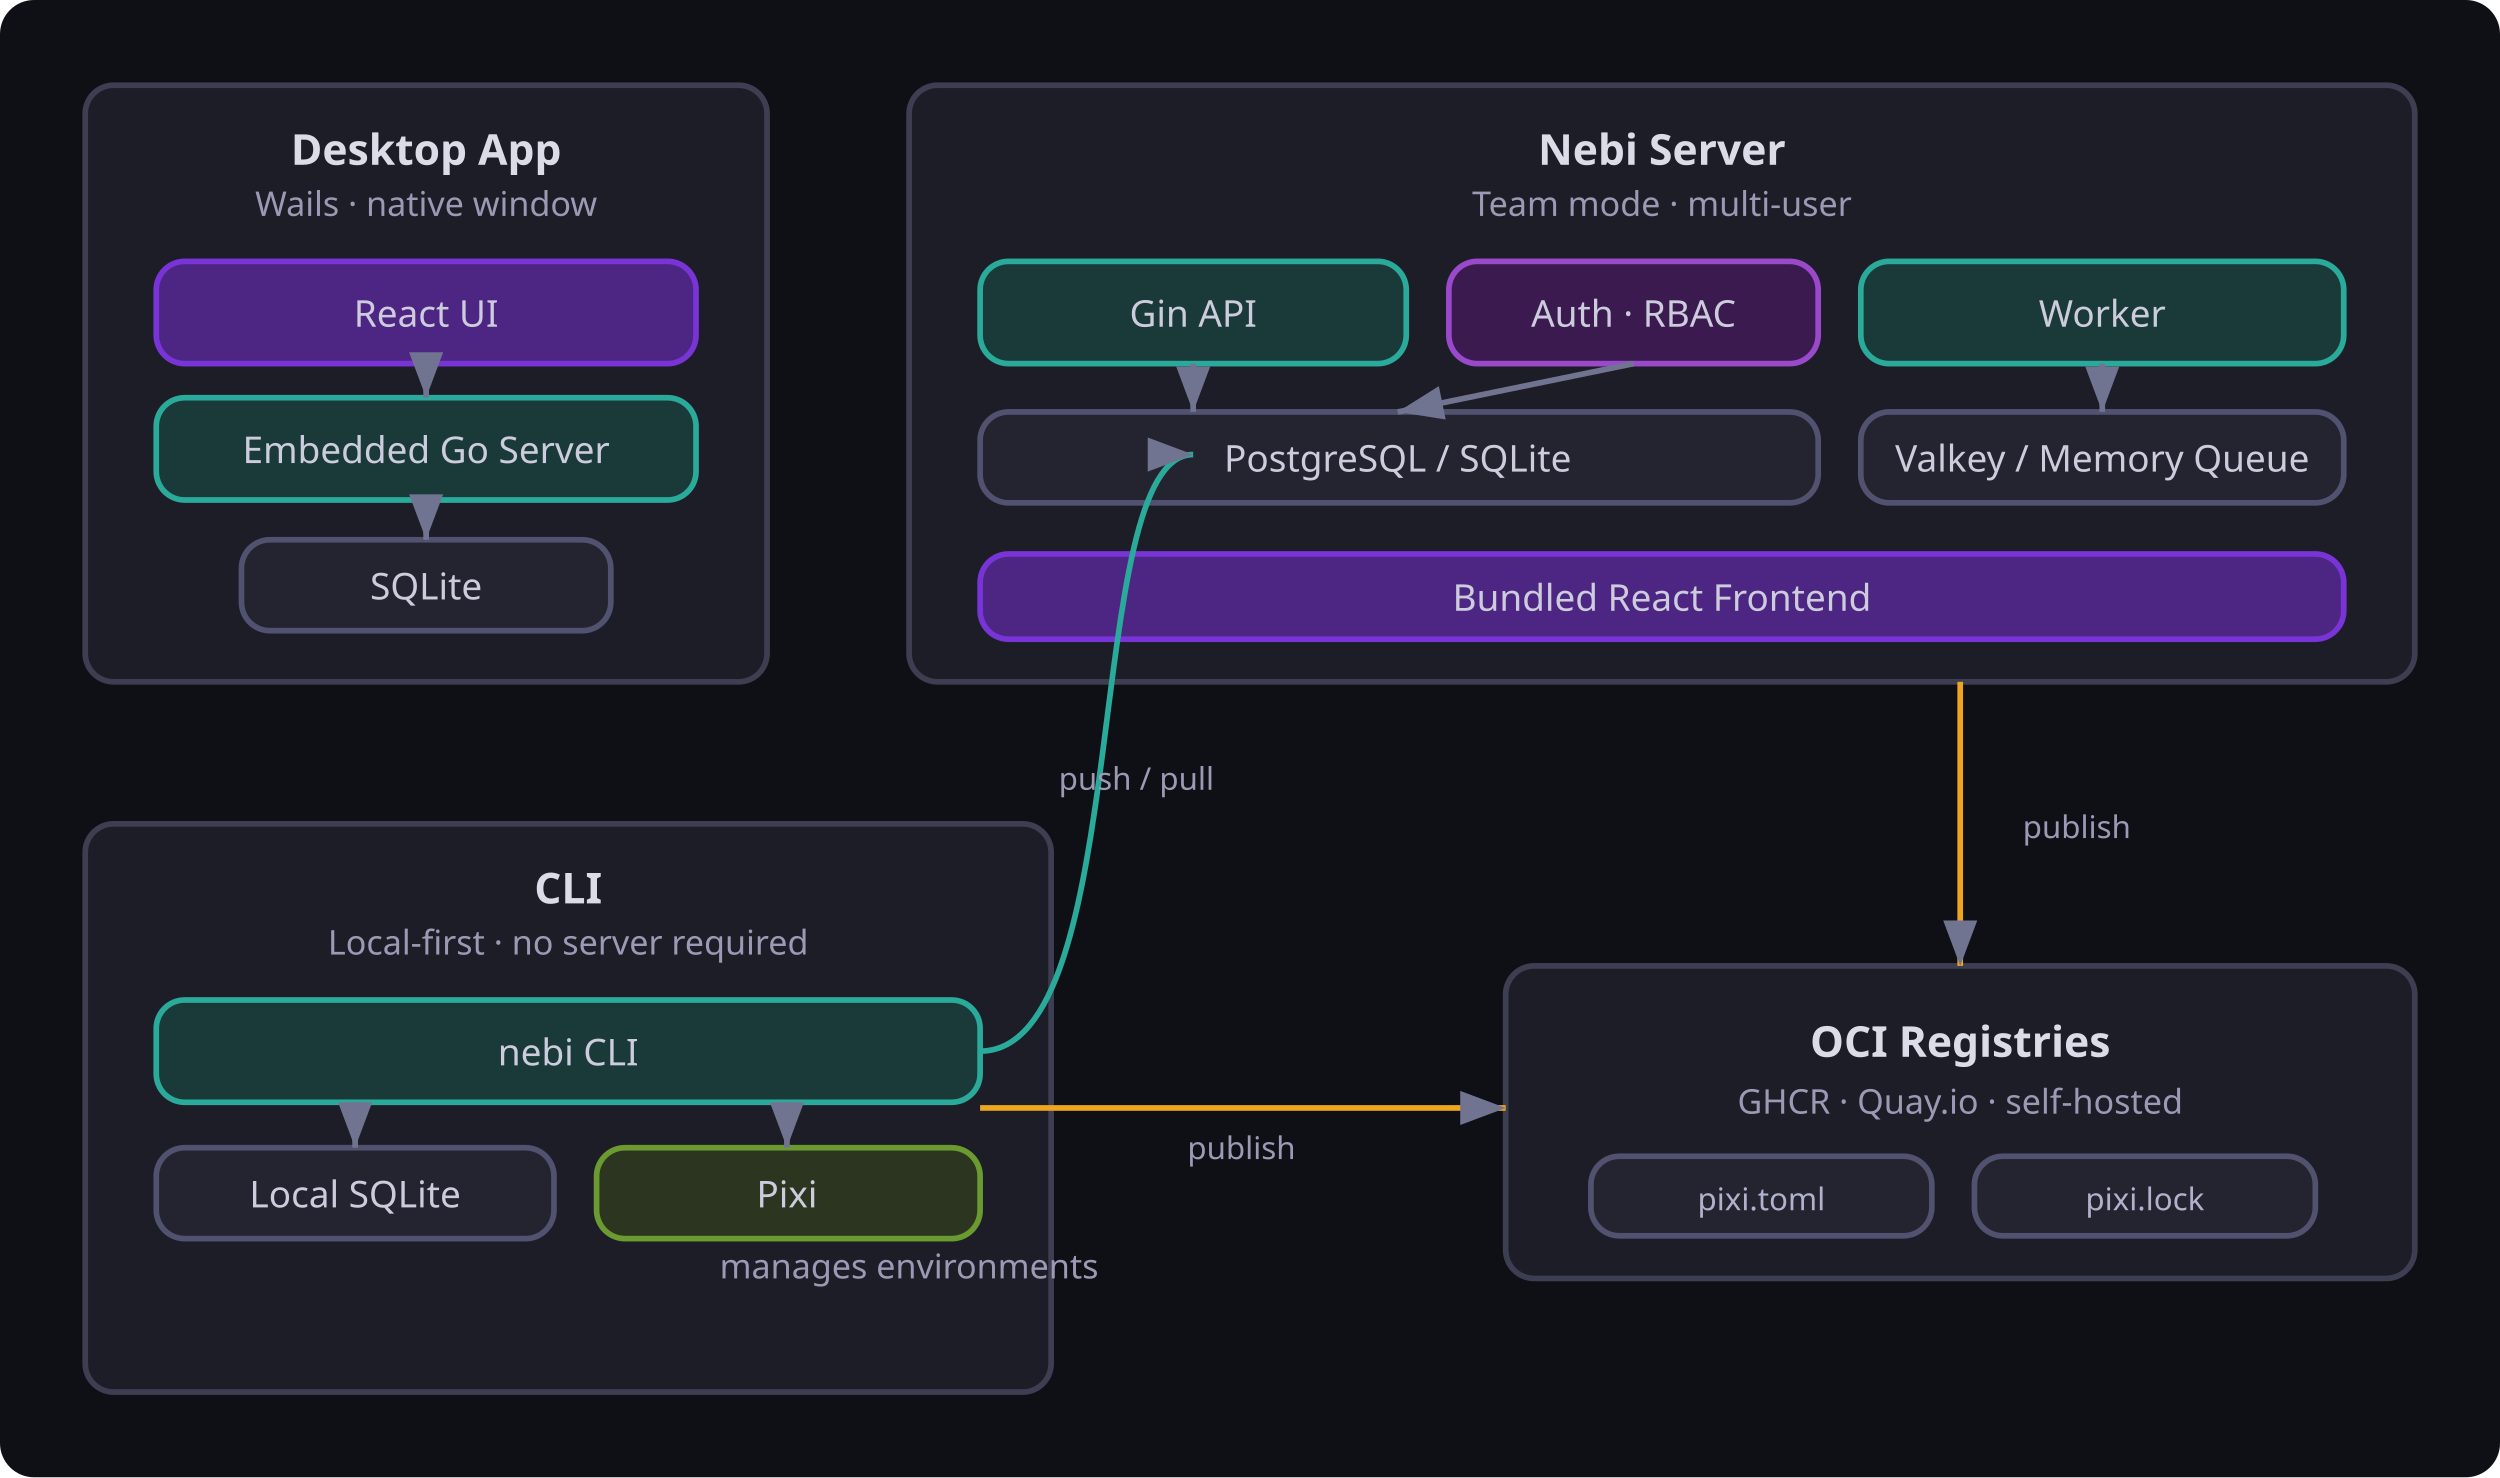
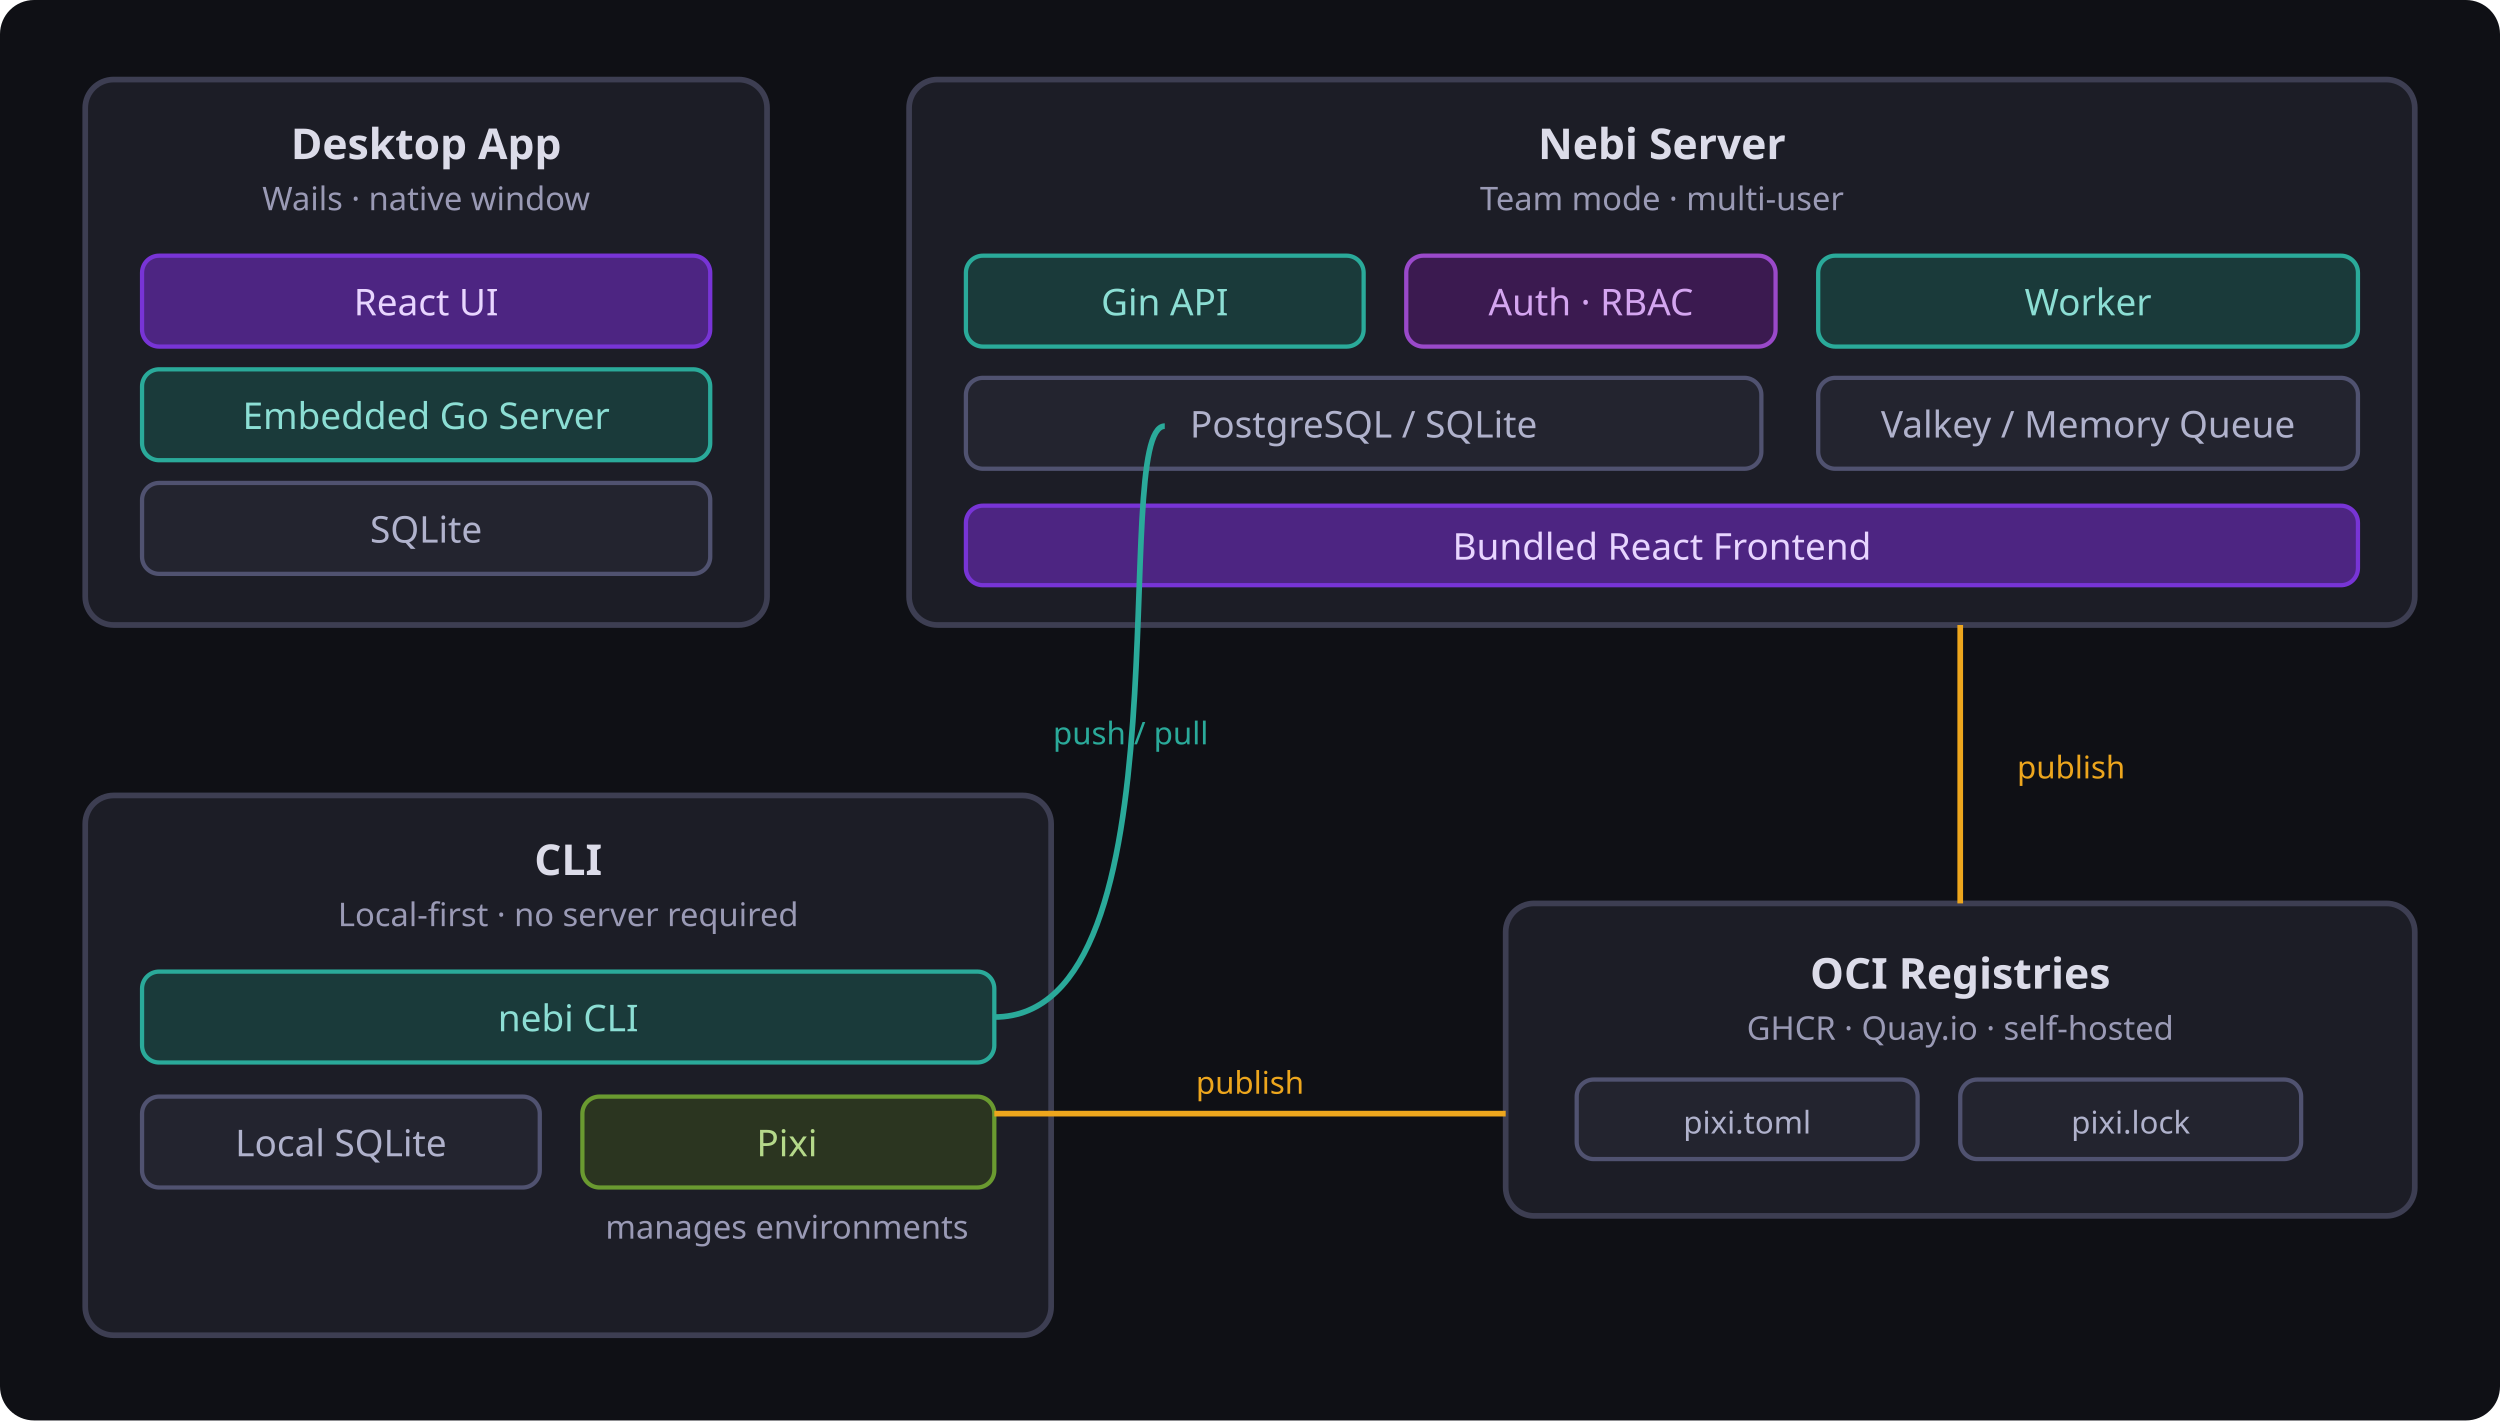
- <svg xmlns="http://www.w3.org/2000/svg" viewBox="0 0 880 520" font-family="'Atkinson Hyperlegible', 'Segoe UI', system-ui, sans-serif">
+ <svg xmlns="http://www.w3.org/2000/svg" viewBox="0 0 880 500" font-family="'Atkinson Hyperlegible', 'Segoe UI', system-ui, sans-serif">
  <defs>
    <style>
      .box { rx: 10; ry: 10; stroke-width: 2; }
-       .label { font-size: 13px; fill: #ccd; }
+       .chip { rx: 6; ry: 6; stroke-width: 1.5; }
+       .label { font-size: 13px; }
      .title { font-size: 15px; font-weight: 700; }
-       .sub { font-size: 12px; fill: #9a9ab5; }
-       .arrow { stroke-width: 2; fill: none; marker-end: url(#arrowhead); }
-       .arrow-label { font-size: 11px; fill: #9a9ab5; }
+       .sub { font-size: 11.5px; fill: #9a9ab5; }
+       .arrow { stroke-width: 2; fill: none; marker-end: url(#arr); }
+       .arrow-label { font-size: 11px; }
    </style>
-     <marker id="arrowhead" markerWidth="8" markerHeight="6" refX="8" refY="3" orient="auto">
-       <path d="M0,0 L8,3 L0,6" fill="#717490" />
+     <marker id="arr" markerWidth="10" markerHeight="7" refX="9" refY="3.5" orient="auto">
+       <path d="M0,0 L10,3.5 L0,7" fill="none" stroke="inherit" stroke-width="1.5" />
    </marker>
  </defs>
-   <rect width="880" height="520" rx="12" fill="#0f1015" />
-   <rect x="30" y="30" width="240" height="210" class="box" fill="#1c1d26" stroke="#3d3e52" />
-   <text x="150" y="58" text-anchor="middle" class="title" fill="#dcdce9">Desktop App</text>
-   <text x="150" y="76" text-anchor="middle" class="sub">Wails · native window</text>
-   <rect x="55" y="92" width="190" height="36" class="box" fill="#4d2582" stroke="#7834d6" />
-   <text x="150" y="115" text-anchor="middle" class="label" fill="#e8d5ff">React UI</text>
-   <rect x="55" y="140" width="190" height="36" class="box" fill="#1a3a3a" stroke="#2aaa9a" />
-   <text x="150" y="163" text-anchor="middle" class="label" fill="#8cded4">Embedded Go Server</text>
-   <rect x="85" y="190" width="130" height="32" class="box" fill="#23242f" stroke="#505270" />
-   <text x="150" y="211" text-anchor="middle" class="label" fill="#b0b2cc">SQLite</text>
-   <line x1="150" y1="128" x2="150" y2="140" class="arrow" stroke="#717490" />
-   <line x1="150" y1="176" x2="150" y2="190" class="arrow" stroke="#717490" />
-   <rect x="320" y="30" width="530" height="210" class="box" fill="#1c1d26" stroke="#3d3e52" />
-   <text x="585" y="58" text-anchor="middle" class="title" fill="#dcdce9">Nebi Server</text>
-   <text x="585" y="76" text-anchor="middle" class="sub">Team mode · multi-user</text>
-   <rect x="345" y="92" width="150" height="36" class="box" fill="#1a3a3a" stroke="#2aaa9a" />
-   <text x="420" y="115" text-anchor="middle" class="label" fill="#8cded4">Gin API</text>
-   <rect x="510" y="92" width="130" height="36" class="box" fill="#3b1a50" stroke="#9a49ca" />
-   <text x="575" y="115" text-anchor="middle" class="label" fill="#d4a5f0">Auth · RBAC</text>
-   <rect x="655" y="92" width="170" height="36" class="box" fill="#1a3a3a" stroke="#2aaa9a" />
-   <text x="740" y="115" text-anchor="middle" class="label" fill="#8cded4">Worker</text>
-   <rect x="655" y="145" width="170" height="32" class="box" fill="#23242f" stroke="#505270" />
-   <text x="740" y="166" text-anchor="middle" class="label" fill="#b0b2cc">Valkey / Memory Queue</text>
-   <rect x="345" y="145" width="295" height="32" class="box" fill="#23242f" stroke="#505270" />
-   <text x="492" y="166" text-anchor="middle" class="label" fill="#b0b2cc">PostgreSQL / SQLite</text>
-   <rect x="345" y="195" width="480" height="30" class="box" fill="#4d2582" stroke="#7834d6" />
-   <text x="585" y="215" text-anchor="middle" class="label" fill="#e8d5ff">Bundled React Frontend</text>
-   <line x1="420" y1="128" x2="420" y2="145" class="arrow" stroke="#717490" />
-   <line x1="740" y1="128" x2="740" y2="145" class="arrow" stroke="#717490" />
-   <line x1="575" y1="128" x2="492" y2="145" class="arrow" stroke="#717490" />
-   <rect x="30" y="290" width="340" height="200" class="box" fill="#1c1d26" stroke="#3d3e52" />
-   <text x="200" y="318" text-anchor="middle" class="title" fill="#dcdce9">CLI</text>
-   <text x="200" y="336" text-anchor="middle" class="sub">Local-first · no server required</text>
-   <rect x="55" y="352" width="290" height="36" class="box" fill="#1a3a3a" stroke="#2aaa9a" />
-   <text x="200" y="375" text-anchor="middle" class="label" fill="#8cded4">nebi CLI</text>
-   <rect x="55" y="404" width="140" height="32" class="box" fill="#23242f" stroke="#505270" />
-   <text x="125" y="425" text-anchor="middle" class="label" fill="#b0b2cc">Local SQLite</text>
-   <rect x="210" y="404" width="135" height="32" class="box" fill="#2b3520" stroke="#6a9a30" />
-   <text x="277" y="425" text-anchor="middle" class="label" fill="#b5d98a">Pixi</text>
-   <line x1="125" y1="388" x2="125" y2="404" class="arrow" stroke="#717490" />
-   <line x1="277" y1="388" x2="277" y2="404" class="arrow" stroke="#717490" />
-   <text x="320" y="450" text-anchor="middle" class="sub">manages environments</text>
-   <rect x="530" y="340" width="320" height="110" class="box" fill="#1c1d26" stroke="#3d3e52" />
-   <text x="690" y="372" text-anchor="middle" class="title" fill="#dcdce9">OCI Registries</text>
-   <text x="690" y="392" text-anchor="middle" class="sub">GHCR · Quay.io · self-hosted</text>
-   <rect x="560" y="407" width="120" height="28" class="box" fill="#23242f" stroke="#505270" />
-   <text x="620" y="426" text-anchor="middle" font-size="11" fill="#b0b2cc">pixi.toml</text>
-   <rect x="695" y="407" width="120" height="28" class="box" fill="#23242f" stroke="#505270" />
-   <text x="755" y="426" text-anchor="middle" font-size="11" fill="#b0b2cc">pixi.lock</text>
-   <path d="M 345 370 C 400 370, 380 160, 420 160" class="arrow" stroke="#2aaa9a" />
-   <text x="400" y="278" text-anchor="middle" class="arrow-label" fill="#2aaa9a">push / pull</text>
-   <path d="M 345 390 L 530 390" class="arrow" stroke="#eda61d" />
-   <text x="437" y="408" text-anchor="middle" class="arrow-label" fill="#eda61d">publish</text>
-   <path d="M 690 240 L 690 340" class="arrow" stroke="#eda61d" />
-   <text x="712" y="295" text-anchor="start" class="arrow-label" fill="#eda61d">publish</text>
+   <rect width="880" height="500" rx="12" fill="#0f1015" />
+   <rect x="30" y="28" width="240" height="192" class="box" fill="#1c1d26" stroke="#3d3e52" />
+   <text x="150" y="56" text-anchor="middle" class="title" fill="#dcdce9">Desktop App</text>
+   <text x="150" y="74" text-anchor="middle" class="sub">Wails · native window</text>
+   <rect x="50" y="90" width="200" height="32" class="chip" fill="#4d2582" stroke="#7834d6" />
+   <text x="150" y="111" text-anchor="middle" class="label" fill="#e8d5ff">React UI</text>
+   <rect x="50" y="130" width="200" height="32" class="chip" fill="#1a3a3a" stroke="#2aaa9a" />
+   <text x="150" y="151" text-anchor="middle" class="label" fill="#8cded4">Embedded Go Server</text>
+   <rect x="50" y="170" width="200" height="32" class="chip" fill="#23242f" stroke="#505270" />
+   <text x="150" y="191" text-anchor="middle" class="label" fill="#b0b2cc">SQLite</text>
+   <rect x="320" y="28" width="530" height="192" class="box" fill="#1c1d26" stroke="#3d3e52" />
+   <text x="585" y="56" text-anchor="middle" class="title" fill="#dcdce9">Nebi Server</text>
+   <text x="585" y="74" text-anchor="middle" class="sub">Team mode · multi-user</text>
+   <rect x="340" y="90" width="140" height="32" class="chip" fill="#1a3a3a" stroke="#2aaa9a" />
+   <text x="410" y="111" text-anchor="middle" class="label" fill="#8cded4">Gin API</text>
+   <rect x="495" y="90" width="130" height="32" class="chip" fill="#3b1a50" stroke="#9a49ca" />
+   <text x="560" y="111" text-anchor="middle" class="label" fill="#d4a5f0">Auth · RBAC</text>
+   <rect x="640" y="90" width="190" height="32" class="chip" fill="#1a3a3a" stroke="#2aaa9a" />
+   <text x="735" y="111" text-anchor="middle" class="label" fill="#8cded4">Worker</text>
+   <rect x="340" y="133" width="280" height="32" class="chip" fill="#23242f" stroke="#505270" />
+   <text x="480" y="154" text-anchor="middle" class="label" fill="#b0b2cc">PostgreSQL / SQLite</text>
+   <rect x="640" y="133" width="190" height="32" class="chip" fill="#23242f" stroke="#505270" />
+   <text x="735" y="154" text-anchor="middle" class="label" fill="#b0b2cc">Valkey / Memory Queue</text>
+   <rect x="340" y="178" width="490" height="28" class="chip" fill="#4d2582" stroke="#7834d6" />
+   <text x="585" y="197" text-anchor="middle" class="label" fill="#e8d5ff">Bundled React Frontend</text>
+   <rect x="30" y="280" width="340" height="190" class="box" fill="#1c1d26" stroke="#3d3e52" />
+   <text x="200" y="308" text-anchor="middle" class="title" fill="#dcdce9">CLI</text>
+   <text x="200" y="326" text-anchor="middle" class="sub">Local-first · no server required</text>
+   <rect x="50" y="342" width="300" height="32" class="chip" fill="#1a3a3a" stroke="#2aaa9a" />
+   <text x="200" y="363" text-anchor="middle" class="label" fill="#8cded4">nebi CLI</text>
+   <rect x="50" y="386" width="140" height="32" class="chip" fill="#23242f" stroke="#505270" />
+   <text x="120" y="407" text-anchor="middle" class="label" fill="#b0b2cc">Local SQLite</text>
+   <rect x="205" y="386" width="145" height="32" class="chip" fill="#2b3520" stroke="#6a9a30" />
+   <text x="277" y="407" text-anchor="middle" class="label" fill="#b5d98a">Pixi</text>
+   <text x="277" y="436" text-anchor="middle" class="sub">manages environments</text>
+   <rect x="530" y="318" width="320" height="110" class="box" fill="#1c1d26" stroke="#3d3e52" />
+   <text x="690" y="348" text-anchor="middle" class="title" fill="#dcdce9">OCI Registries</text>
+   <text x="690" y="366" text-anchor="middle" class="sub">GHCR · Quay.io · self-hosted</text>
+   <rect x="555" y="380" width="120" height="28" class="chip" fill="#23242f" stroke="#505270" />
+   <text x="615" y="399" text-anchor="middle" font-size="11" fill="#b0b2cc">pixi.toml</text>
+   <rect x="690" y="380" width="120" height="28" class="chip" fill="#23242f" stroke="#505270" />
+   <text x="750" y="399" text-anchor="middle" font-size="11" fill="#b0b2cc">pixi.lock</text>
+   <path d="M 350 358 C 420 358, 390 150, 410 150" class="arrow" stroke="#2aaa9a" />
+   <text x="398" y="262" text-anchor="middle" class="arrow-label" fill="#2aaa9a">push / pull</text>
+   <path d="M 350 392 L 530 392" class="arrow" stroke="#eda61d" />
+   <text x="440" y="385" text-anchor="middle" class="arrow-label" fill="#eda61d">publish</text>
+   <path d="M 690 220 L 690 318" class="arrow" stroke="#eda61d" />
+   <text x="710" y="274" text-anchor="start" class="arrow-label" fill="#eda61d">publish</text>
</svg>
